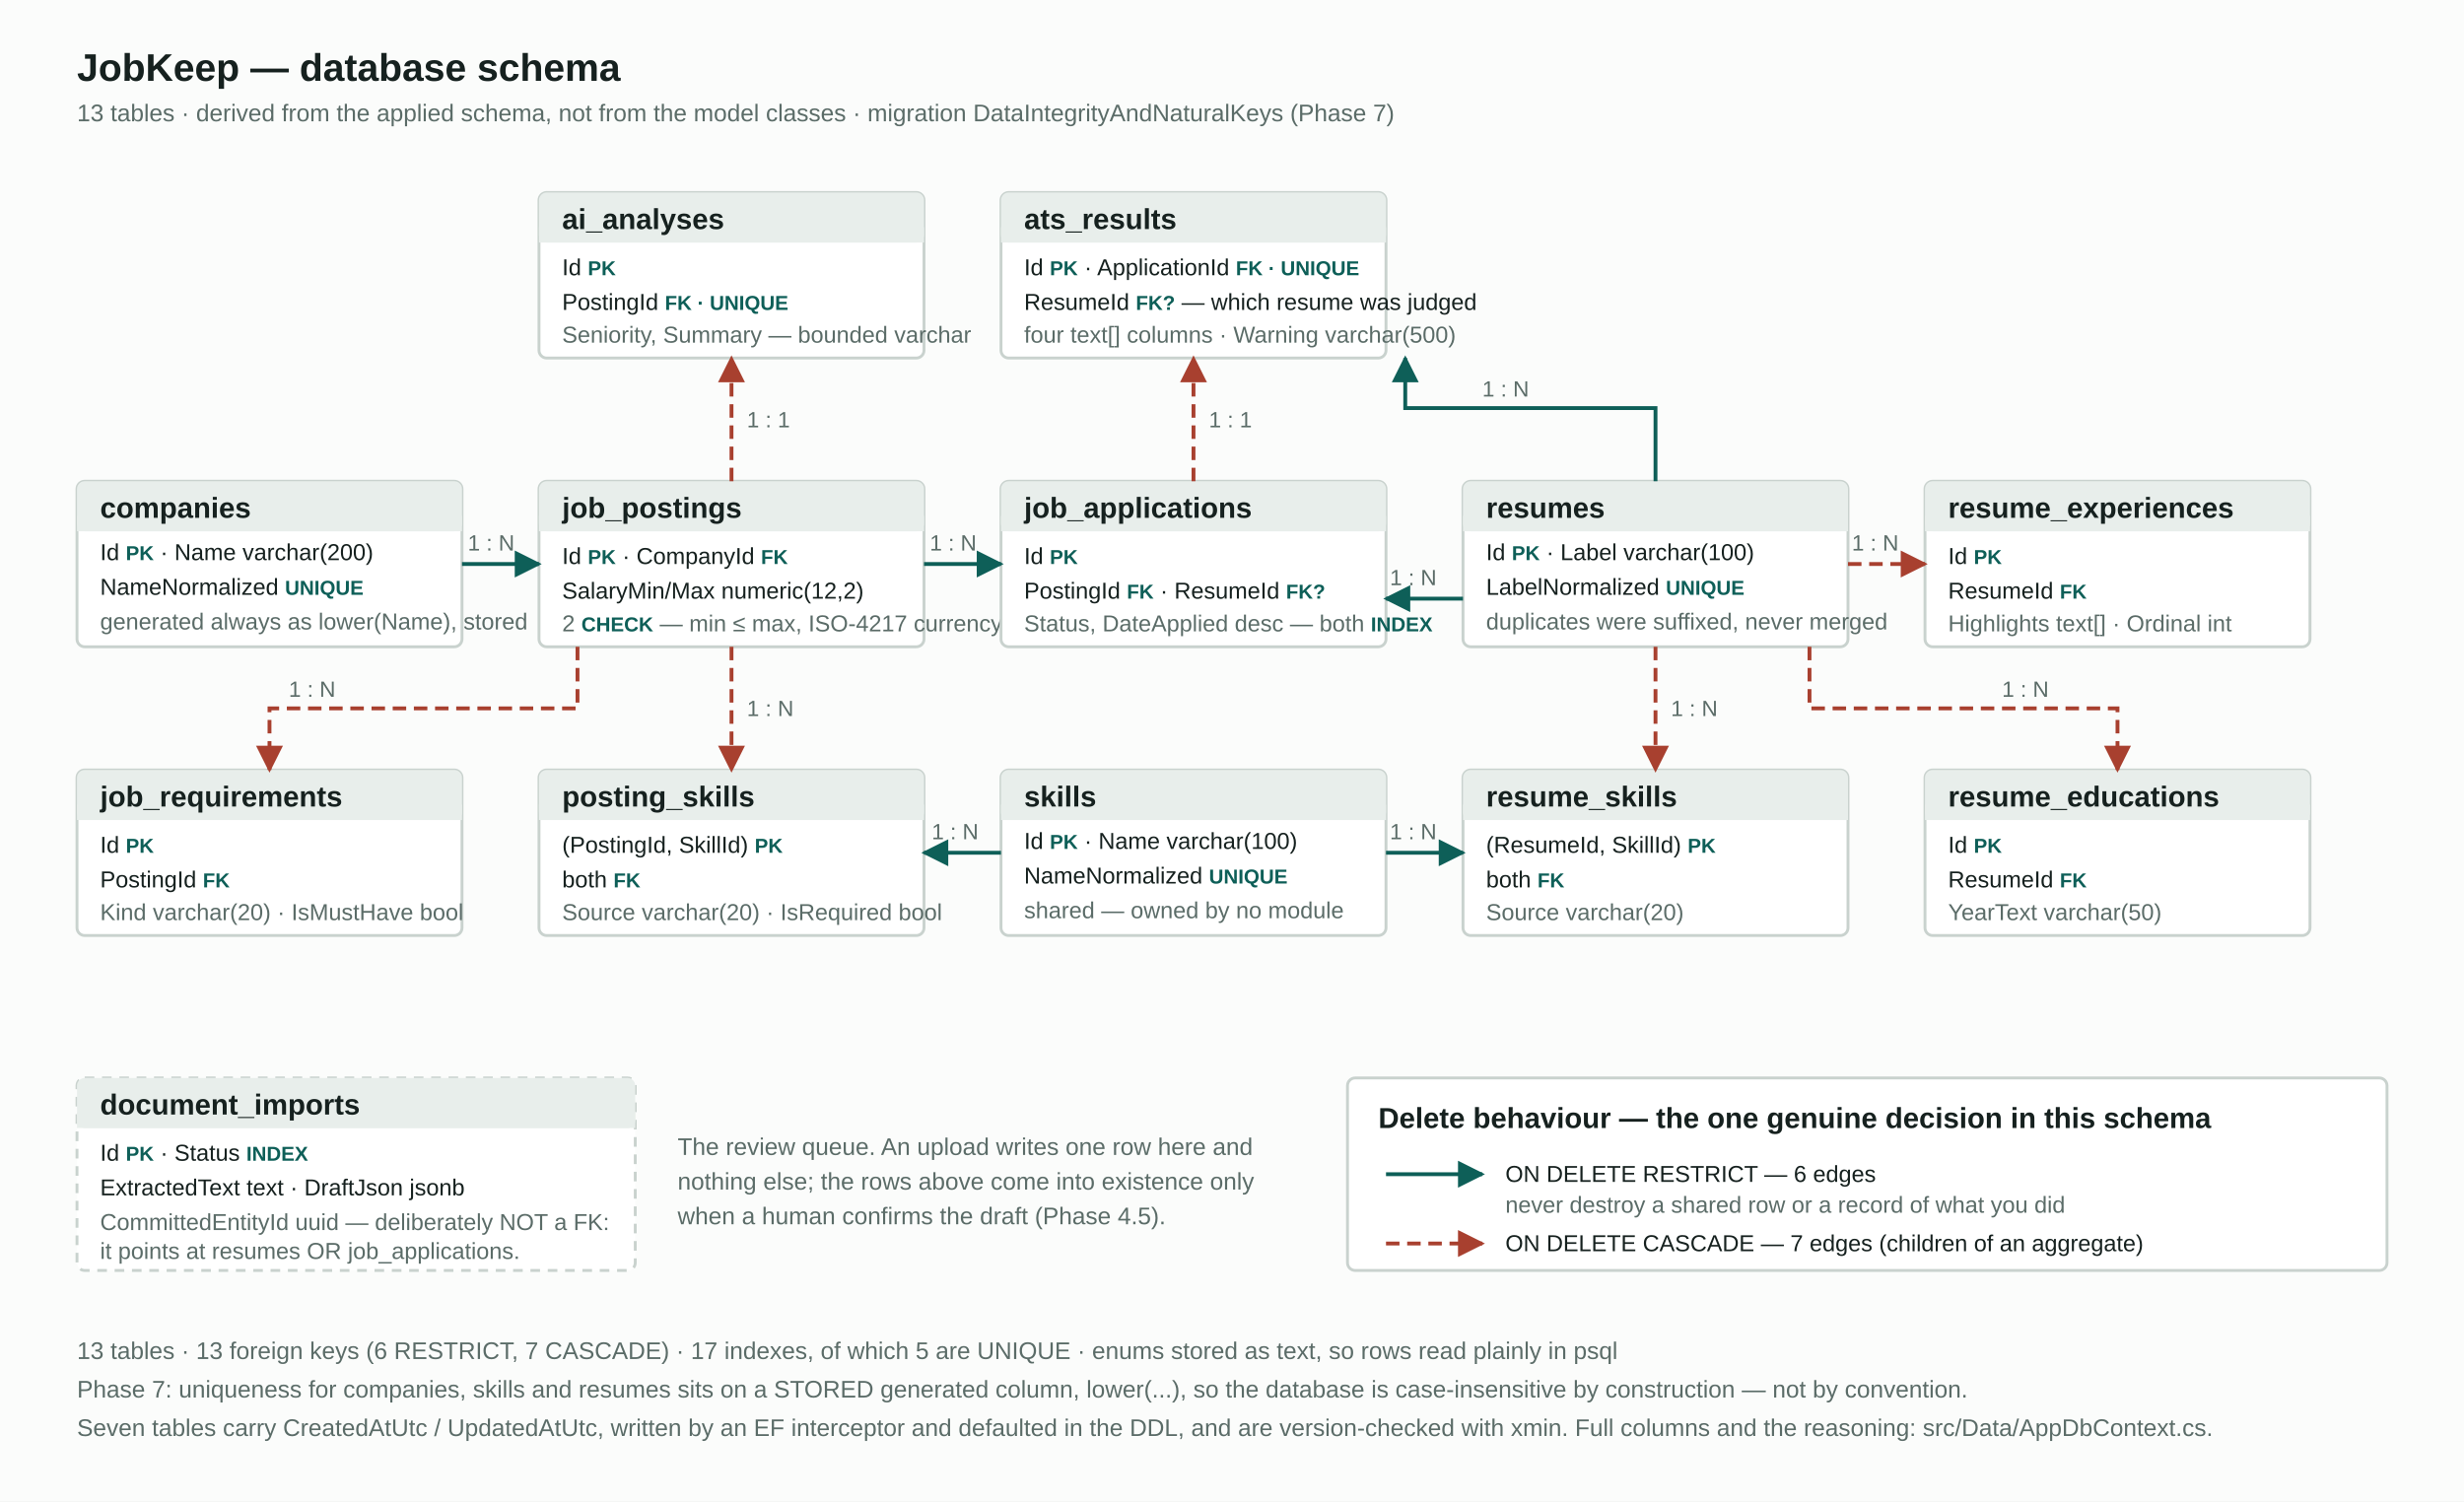
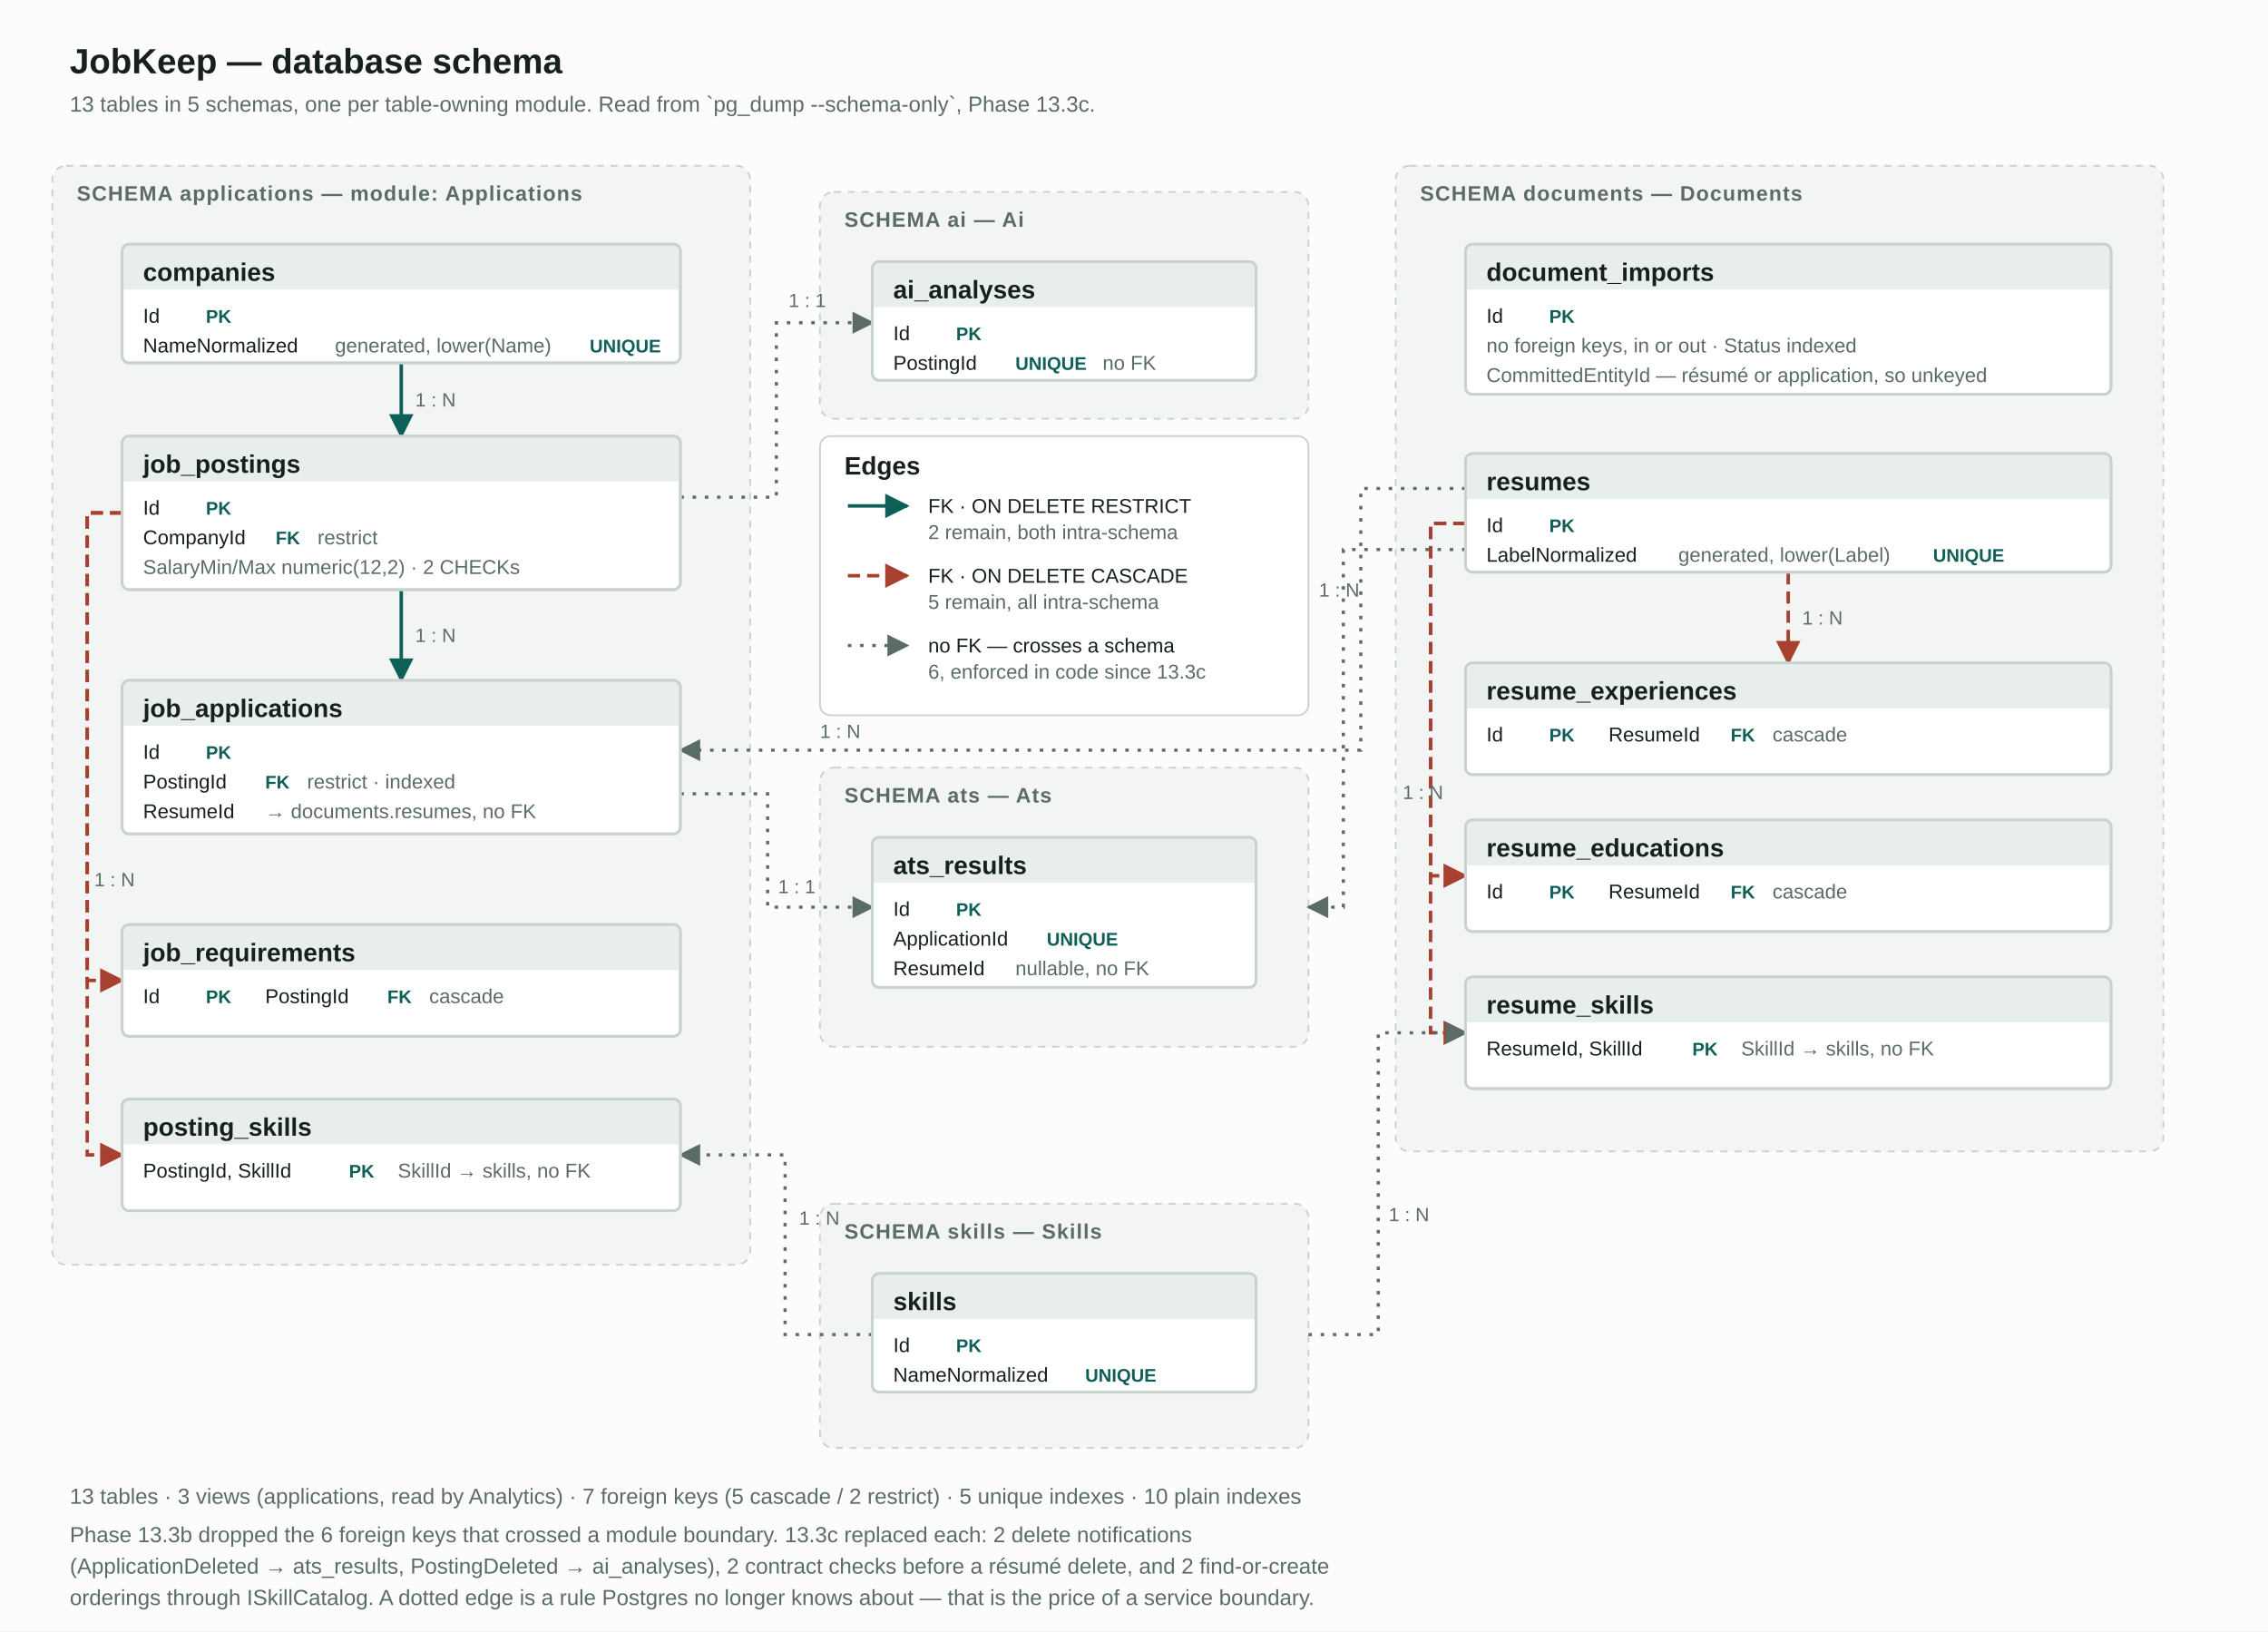
- <svg xmlns="http://www.w3.org/2000/svg" viewBox="0 0 1280 780" width="1280" height="780" role="img" aria-labelledby="erdTitle erdDesc" font-family="'Segoe UI', 'Helvetica Neue', Arial, sans-serif">
-   <rect x="0" y="0" width="1280" height="780" fill="#FBFCFB" />
+ <svg xmlns="http://www.w3.org/2000/svg" viewBox="0 0 1300 935" width="1300" height="935" role="img" aria-labelledby="erdTitle erdDesc" font-family="'Segoe UI', 'Helvetica Neue', Arial, sans-serif">
+   <rect x="0" y="0" width="1300" height="935" fill="#FBFCFB" />
  <defs>
    <marker id="restrictArrow" viewBox="0 0 10 10" refX="9" refY="5" markerWidth="7" markerHeight="7" orient="auto-start-reverse">
      <path d="M 0 0 L 10 5 L 0 10 z" fill="#0E5F58" />
    </marker>
    <marker id="cascadeArrow" viewBox="0 0 10 10" refX="9" refY="5" markerWidth="7" markerHeight="7" orient="auto-start-reverse">
      <path d="M 0 0 L 10 5 L 0 10 z" fill="#A8402F" />
    </marker>
+     <marker id="codeArrow" viewBox="0 0 10 10" refX="9" refY="5" markerWidth="7" markerHeight="7" orient="auto-start-reverse">
+       <path d="M 0 0 L 10 5 L 0 10 z" fill="#5B6C68" />
+     </marker>
  </defs>
  <style>
    .tbl   { fill:#FFFFFF; stroke:#C9D2CE; stroke-width:1.5; }
    .hdr   { fill:#E8EEEB; }
-     .name  { fill:#16211F; font-size:15px; font-weight:600; }
-     .col   { fill:#16211F; font-size:12px; }
-     .type  { fill:#5B6C68; font-size:12px; }
-     .card  { fill:#5B6C68; font-size:11.5px; }
+     .grp   { fill:#F2F5F4; stroke:#C9D2CE; stroke-width:1; stroke-dasharray:4 4; }
+     .glbl  { fill:#5B6C68; font-size:12px; font-weight:600; letter-spacing:0.6px; }
+     .name  { fill:#16211F; font-size:14.5px; font-weight:600; }
+     .col   { fill:#16211F; font-size:11.5px; }
+     .type  { fill:#5B6C68; font-size:11.5px; }
+     .card  { fill:#5B6C68; font-size:11px; }
    .rule  { stroke:#0E5F58; stroke-width:2; fill:none; }
    .casc  { stroke:#A8402F; stroke-width:2; fill:none; stroke-dasharray:7 4; }
+     .code  { stroke:#5B6C68; stroke-width:1.8; fill:none; stroke-dasharray:2 5; }
    .h1    { fill:#16211F; font-size:20px; font-weight:600; }
    .sub   { fill:#5B6C68; font-size:12.5px; }
    .tag   { fill:#0E5F58; font-size:10.5px; font-weight:600; }
  </style>
  <text class="h1" x="40" y="42">JobKeep — database schema</text>
-   <text class="sub" x="40" y="63">13 tables · derived from the applied schema, not from the model classes · migration DataIntegrityAndNaturalKeys (Phase 7)</text>
-   <g>
-     <rect class="tbl" x="280" y="100" width="200" height="86" rx="4" />
-     <rect class="hdr" x="280" y="100" width="200" height="26" rx="4" />
-     <rect class="hdr" x="280" y="118" width="200" height="8" />
-     <text class="name" x="292" y="119">ai_analyses</text>
-     <text class="col" x="292" y="143">Id <tspan class="tag">PK</tspan>
-     </text>
-     <text class="col" x="292" y="161">PostingId <tspan class="tag">FK · UNIQUE</tspan>
-     </text>
-     <text class="type" x="292" y="178">Seniority, Summary — bounded varchar</text>
-   </g>
-   <g>
-     <rect class="tbl" x="520" y="100" width="200" height="86" rx="4" />
-     <rect class="hdr" x="520" y="100" width="200" height="26" rx="4" />
-     <rect class="hdr" x="520" y="118" width="200" height="8" />
-     <text class="name" x="532" y="119">ats_results</text>
-     <text class="col" x="532" y="143">Id <tspan class="tag">PK</tspan> · ApplicationId <tspan class="tag">FK · UNIQUE</tspan>
-     </text>
-     <text class="col" x="532" y="161">ResumeId <tspan class="tag">FK?</tspan> — which resume was judged</text>
-     <text class="type" x="532" y="178">four text[] columns · Warning varchar(500)</text>
-   </g>
-   <g>
-     <rect class="tbl" x="40" y="250" width="200" height="86" rx="4" />
-     <rect class="hdr" x="40" y="250" width="200" height="26" rx="4" />
-     <rect class="hdr" x="40" y="268" width="200" height="8" />
-     <text class="name" x="52" y="269">companies</text>
-     <text class="col" x="52" y="291">Id <tspan class="tag">PK</tspan> · Name varchar(200)</text>
-     <text class="col" x="52" y="309">NameNormalized <tspan class="tag">UNIQUE</tspan>
-     </text>
-     <text class="type" x="52" y="327">generated always as lower(Name), stored</text>
-   </g>
-   <g>
-     <rect class="tbl" x="280" y="250" width="200" height="86" rx="4" />
-     <rect class="hdr" x="280" y="250" width="200" height="26" rx="4" />
-     <rect class="hdr" x="280" y="268" width="200" height="8" />
-     <text class="name" x="292" y="269">job_postings</text>
-     <text class="col" x="292" y="293">Id <tspan class="tag">PK</tspan> · CompanyId <tspan class="tag">FK</tspan>
-     </text>
-     <text class="col" x="292" y="311">SalaryMin/Max numeric(12,2)</text>
-     <text class="type" x="292" y="328">2 <tspan class="tag">CHECK</tspan> — min ≤ max, ISO-4217 currency</text>
-   </g>
-   <g>
-     <rect class="tbl" x="520" y="250" width="200" height="86" rx="4" />
-     <rect class="hdr" x="520" y="250" width="200" height="26" rx="4" />
-     <rect class="hdr" x="520" y="268" width="200" height="8" />
-     <text class="name" x="532" y="269">job_applications</text>
-     <text class="col" x="532" y="293">Id <tspan class="tag">PK</tspan>
-     </text>
-     <text class="col" x="532" y="311">PostingId <tspan class="tag">FK</tspan> · ResumeId <tspan class="tag">FK?</tspan>
-     </text>
-     <text class="type" x="532" y="328">Status, DateApplied desc — both <tspan class="tag">INDEX</tspan>
-     </text>
-   </g>
-   <g>
-     <rect class="tbl" x="760" y="250" width="200" height="86" rx="4" />
-     <rect class="hdr" x="760" y="250" width="200" height="26" rx="4" />
-     <rect class="hdr" x="760" y="268" width="200" height="8" />
-     <text class="name" x="772" y="269">resumes</text>
-     <text class="col" x="772" y="291">Id <tspan class="tag">PK</tspan> · Label varchar(100)</text>
-     <text class="col" x="772" y="309">LabelNormalized <tspan class="tag">UNIQUE</tspan>
-     </text>
-     <text class="type" x="772" y="327">duplicates were suffixed, never merged</text>
-   </g>
-   <g>
-     <rect class="tbl" x="1000" y="250" width="200" height="86" rx="4" />
-     <rect class="hdr" x="1000" y="250" width="200" height="26" rx="4" />
-     <rect class="hdr" x="1000" y="268" width="200" height="8" />
-     <text class="name" x="1012" y="269">resume_experiences</text>
-     <text class="col" x="1012" y="293">Id <tspan class="tag">PK</tspan>
-     </text>
-     <text class="col" x="1012" y="311">ResumeId <tspan class="tag">FK</tspan>
-     </text>
-     <text class="type" x="1012" y="328">Highlights text[] · Ordinal int</text>
-   </g>
-   <g>
-     <rect class="tbl" x="40" y="400" width="200" height="86" rx="4" />
-     <rect class="hdr" x="40" y="400" width="200" height="26" rx="4" />
-     <rect class="hdr" x="40" y="418" width="200" height="8" />
-     <text class="name" x="52" y="419">job_requirements</text>
-     <text class="col" x="52" y="443">Id <tspan class="tag">PK</tspan>
-     </text>
-     <text class="col" x="52" y="461">PostingId <tspan class="tag">FK</tspan>
-     </text>
-     <text class="type" x="52" y="478">Kind varchar(20) · IsMustHave bool</text>
-   </g>
-   <g>
-     <rect class="tbl" x="280" y="400" width="200" height="86" rx="4" />
-     <rect class="hdr" x="280" y="400" width="200" height="26" rx="4" />
-     <rect class="hdr" x="280" y="418" width="200" height="8" />
-     <text class="name" x="292" y="419">posting_skills</text>
-     <text class="col" x="292" y="443">(PostingId, SkillId) <tspan class="tag">PK</tspan>
-     </text>
-     <text class="col" x="292" y="461">both <tspan class="tag">FK</tspan>
-     </text>
-     <text class="type" x="292" y="478">Source varchar(20) · IsRequired bool</text>
-   </g>
-   <g>
-     <rect class="tbl" x="520" y="400" width="200" height="86" rx="4" />
-     <rect class="hdr" x="520" y="400" width="200" height="26" rx="4" />
-     <rect class="hdr" x="520" y="418" width="200" height="8" />
-     <text class="name" x="532" y="419">skills</text>
-     <text class="col" x="532" y="441">Id <tspan class="tag">PK</tspan> · Name varchar(100)</text>
-     <text class="col" x="532" y="459">NameNormalized <tspan class="tag">UNIQUE</tspan>
-     </text>
-     <text class="type" x="532" y="477">shared — owned by no module</text>
-   </g>
-   <g>
-     <rect class="tbl" x="760" y="400" width="200" height="86" rx="4" />
-     <rect class="hdr" x="760" y="400" width="200" height="26" rx="4" />
-     <rect class="hdr" x="760" y="418" width="200" height="8" />
-     <text class="name" x="772" y="419">resume_skills</text>
-     <text class="col" x="772" y="443">(ResumeId, SkillId) <tspan class="tag">PK</tspan>
-     </text>
-     <text class="col" x="772" y="461">both <tspan class="tag">FK</tspan>
-     </text>
-     <text class="type" x="772" y="478">Source varchar(20)</text>
-   </g>
-   <g>
-     <rect class="tbl" x="1000" y="400" width="200" height="86" rx="4" />
-     <rect class="hdr" x="1000" y="400" width="200" height="26" rx="4" />
-     <rect class="hdr" x="1000" y="418" width="200" height="8" />
-     <text class="name" x="1012" y="419">resume_educations</text>
-     <text class="col" x="1012" y="443">Id <tspan class="tag">PK</tspan>
-     </text>
-     <text class="col" x="1012" y="461">ResumeId <tspan class="tag">FK</tspan>
-     </text>
-     <text class="type" x="1012" y="478">YearText varchar(50)</text>
-   </g>
-   <g>
-     <rect class="tbl" x="40" y="560" width="290" height="100" rx="4" stroke-dasharray="5 4" />
-     <rect class="hdr" x="40" y="560" width="290" height="26" rx="4" />
-     <rect class="hdr" x="40" y="578" width="290" height="8" />
-     <text class="name" x="52" y="579">document_imports</text>
-     <text class="col" x="52" y="603">Id <tspan class="tag">PK</tspan> · Status <tspan class="tag">INDEX</tspan>
-     </text>
-     <text class="col" x="52" y="621">ExtractedText text · DraftJson jsonb</text>
-     <text class="type" x="52" y="639">CommittedEntityId uuid — deliberately NOT a FK:</text>
-     <text class="type" x="52" y="654">it points at resumes OR job_applications.</text>
-   </g>
-   <text class="sub" x="352" y="600">The review queue. An upload writes one row here and</text>
-   <text class="sub" x="352" y="618">nothing else; the rows above come into existence only</text>
-   <text class="sub" x="352" y="636">when a human confirms the draft (Phase 4.5).</text>
-   <path class="rule" d="M 240 293 H 280" marker-end="url(#restrictArrow)" />
-   <text class="card" x="243" y="286">1 : N</text>
-   <path class="casc" d="M 380 250 V 186" marker-end="url(#cascadeArrow)" />
-   <text class="card" x="388" y="222">1 : 1</text>
-   <path class="rule" d="M 480 293 H 520" marker-end="url(#restrictArrow)" />
-   <text class="card" x="483" y="286">1 : N</text>
-   <path class="casc" d="M 380 336 V 400" marker-end="url(#cascadeArrow)" />
-   <text class="card" x="388" y="372">1 : N</text>
-   <path class="casc" d="M 300 336 V 368 H 140 V 400" marker-end="url(#cascadeArrow)" />
-   <text class="card" x="150" y="362">1 : N</text>
-   <path class="casc" d="M 620 250 V 186" marker-end="url(#cascadeArrow)" />
-   <text class="card" x="628" y="222">1 : 1</text>
-   <path class="rule" d="M 860 250 V 212 H 730 V 186" marker-end="url(#restrictArrow)" />
-   <text class="card" x="770" y="206">1 : N</text>
-   <path class="rule" d="M 760 311 H 720" marker-end="url(#restrictArrow)" />
-   <text class="card" x="722" y="304">1 : N</text>
-   <path class="casc" d="M 860 336 V 400" marker-end="url(#cascadeArrow)" />
-   <text class="card" x="868" y="372">1 : N</text>
-   <path class="casc" d="M 960 293 H 1000" marker-end="url(#cascadeArrow)" />
-   <text class="card" x="962" y="286">1 : N</text>
-   <path class="casc" d="M 940 336 V 368 H 1100 V 400" marker-end="url(#cascadeArrow)" />
-   <text class="card" x="1040" y="362">1 : N</text>
-   <path class="rule" d="M 520 443 H 480" marker-end="url(#restrictArrow)" />
-   <text class="card" x="484" y="436">1 : N</text>
-   <path class="rule" d="M 720 443 H 760" marker-end="url(#restrictArrow)" />
-   <text class="card" x="722" y="436">1 : N</text>
-   <g>
-     <rect x="700" y="560" width="540" height="100" rx="4" fill="#FFFFFF" stroke="#C9D2CE" stroke-width="1.5" />
-     <text class="name" x="716" y="586">Delete behaviour — the one genuine decision in this schema</text>
-     <path class="rule" d="M 720 610 H 770" marker-end="url(#restrictArrow)" />
-     <text class="col" x="782" y="614">ON DELETE RESTRICT — 6 edges</text>
-     <text class="type" x="782" y="630">never destroy a shared row or a record of what you did</text>
-     <path class="casc" d="M 720 646 H 770" marker-end="url(#cascadeArrow)" />
-     <text class="col" x="782" y="650">ON DELETE CASCADE — 7 edges (children of an aggregate)</text>
-   </g>
-   <text class="sub" x="40" y="706">13 tables · 13 foreign keys (6 RESTRICT, 7 CASCADE) · 17 indexes, of which 5 are UNIQUE · enums stored as text, so rows read plainly in psql</text>
-   <text class="sub" x="40" y="726">Phase 7: uniqueness for companies, skills and resumes sits on a STORED generated column, lower(...), so the database is case-insensitive by construction — not by convention.</text>
-   <text class="sub" x="40" y="746">Seven tables carry CreatedAtUtc / UpdatedAtUtc, written by an EF interceptor and defaulted in the DDL, and are version-checked with xmin. Full columns and the reasoning: src/Data/AppDbContext.cs.</text>
+   <text class="sub" x="40" y="64">13 tables in 5 schemas, one per table-owning module. Read from `pg_dump --schema-only`, Phase 13.3c.</text>
+   <rect class="grp" x="30" y="95" width="400" height="630" rx="8" />
+   <text class="glbl" x="44" y="115">SCHEMA  applications  —  module: Applications</text>
+   <rect class="grp" x="470" y="110" width="280" height="130" rx="8" />
+   <text class="glbl" x="484" y="130">SCHEMA  ai  —  Ai</text>
+   <rect class="grp" x="470" y="440" width="280" height="160" rx="8" />
+   <text class="glbl" x="484" y="460">SCHEMA  ats  —  Ats</text>
+   <rect class="grp" x="470" y="690" width="280" height="140" rx="8" />
+   <text class="glbl" x="484" y="710">SCHEMA  skills  —  Skills</text>
+   <rect class="grp" x="800" y="95" width="440" height="565" rx="8" />
+   <text class="glbl" x="814" y="115">SCHEMA  documents  —  Documents</text>
+   <path class="rule" d="M230,208 V250" marker-end="url(#restrictArrow)" />
+   <text class="card" x="238" y="233">1 : N</text>
+   <path class="rule" d="M230,338 V390" marker-end="url(#restrictArrow)" />
+   <text class="card" x="238" y="368">1 : N</text>
+   <path class="casc" d="M70,294 H50 V562 H70" marker-end="url(#cascadeArrow)" />
+   <path class="casc" d="M70,294 H50 V662 H70" marker-end="url(#cascadeArrow)" />
+   <text class="card" x="54" y="508">1 : N</text>
+   <path class="casc" d="M1025,328 V380" marker-end="url(#cascadeArrow)" />
+   <text class="card" x="1033" y="358">1 : N</text>
+   <path class="casc" d="M840,300 H820 V502 H840" marker-end="url(#cascadeArrow)" />
+   <path class="casc" d="M840,300 H820 V592 H840" marker-end="url(#cascadeArrow)" />
+   <text class="card" x="804" y="458">1 : N</text>
+   <path class="code" d="M390,285 H445 V185 H500" marker-end="url(#codeArrow)" />
+   <text class="card" x="452" y="176">1 : 1</text>
+   <path class="code" d="M390,455 H440 V520 H500" marker-end="url(#codeArrow)" />
+   <text class="card" x="446" y="512">1 : 1</text>
+   <path class="code" d="M840,280 H780 V430 H390" marker-end="url(#codeArrow)" />
+   <text class="card" x="470" y="423">1 : N</text>
+   <path class="code" d="M840,315 H770 V520 H750" marker-end="url(#codeArrow)" />
+   <text class="card" x="756" y="342">1 : N</text>
+   <path class="code" d="M500,765 H450 V662 H390" marker-end="url(#codeArrow)" />
+   <text class="card" x="458" y="702">1 : N</text>
+   <path class="code" d="M750,765 H790 V592 H840" marker-end="url(#codeArrow)" />
+   <text class="card" x="796" y="700">1 : N</text>
+   <g>
+     <rect class="tbl" x="70" y="140" width="320" height="68" rx="4" />
+     <path class="hdr" d="M70,144 a4,4 0 0 1 4,-4 h312 a4,4 0 0 1 4,4 v22 h-320 z" />
+     <rect x="70" y="140" width="320" height="68" rx="4" fill="none" stroke="#C9D2CE" stroke-width="1.5" />
+     <text class="name" x="82" y="161">companies</text>
+     <text class="col" x="82" y="185">Id</text>
+     <text class="tag" x="118" y="185">PK</text>
+     <text class="col" x="82" y="202">NameNormalized</text>
+     <text class="type" x="192" y="202">generated, lower(Name)</text>
+     <text class="tag" x="338" y="202">UNIQUE</text>
+   </g>
+   <g>
+     <rect class="tbl" x="70" y="250" width="320" height="88" rx="4" />
+     <path class="hdr" d="M70,254 a4,4 0 0 1 4,-4 h312 a4,4 0 0 1 4,4 v22 h-320 z" />
+     <rect x="70" y="250" width="320" height="88" rx="4" fill="none" stroke="#C9D2CE" stroke-width="1.5" />
+     <text class="name" x="82" y="271">job_postings</text>
+     <text class="col" x="82" y="295">Id</text>
+     <text class="tag" x="118" y="295">PK</text>
+     <text class="col" x="82" y="312">CompanyId</text>
+     <text class="tag" x="158" y="312">FK</text>
+     <text class="type" x="182" y="312">restrict</text>
+     <text class="type" x="82" y="329">SalaryMin/Max numeric(12,2) · 2 CHECKs</text>
+   </g>
+   <g>
+     <rect class="tbl" x="70" y="390" width="320" height="88" rx="4" />
+     <path class="hdr" d="M70,394 a4,4 0 0 1 4,-4 h312 a4,4 0 0 1 4,4 v22 h-320 z" />
+     <rect x="70" y="390" width="320" height="88" rx="4" fill="none" stroke="#C9D2CE" stroke-width="1.5" />
+     <text class="name" x="82" y="411">job_applications</text>
+     <text class="col" x="82" y="435">Id</text>
+     <text class="tag" x="118" y="435">PK</text>
+     <text class="col" x="82" y="452">PostingId</text>
+     <text class="tag" x="152" y="452">FK</text>
+     <text class="type" x="176" y="452">restrict · indexed</text>
+     <text class="col" x="82" y="469">ResumeId</text>
+     <text class="type" x="152" y="469">→ documents.resumes, no FK</text>
+   </g>
+   <g>
+     <rect class="tbl" x="70" y="530" width="320" height="64" rx="4" />
+     <path class="hdr" d="M70,534 a4,4 0 0 1 4,-4 h312 a4,4 0 0 1 4,4 v22 h-320 z" />
+     <rect x="70" y="530" width="320" height="64" rx="4" fill="none" stroke="#C9D2CE" stroke-width="1.5" />
+     <text class="name" x="82" y="551">job_requirements</text>
+     <text class="col" x="82" y="575">Id</text>
+     <text class="tag" x="118" y="575">PK</text>
+     <text class="col" x="152" y="575">PostingId</text>
+     <text class="tag" x="222" y="575">FK</text>
+     <text class="type" x="246" y="575">cascade</text>
+   </g>
+   <g>
+     <rect class="tbl" x="70" y="630" width="320" height="64" rx="4" />
+     <path class="hdr" d="M70,634 a4,4 0 0 1 4,-4 h312 a4,4 0 0 1 4,4 v22 h-320 z" />
+     <rect x="70" y="630" width="320" height="64" rx="4" fill="none" stroke="#C9D2CE" stroke-width="1.5" />
+     <text class="name" x="82" y="651">posting_skills</text>
+     <text class="col" x="82" y="675">PostingId, SkillId</text>
+     <text class="tag" x="200" y="675">PK</text>
+     <text class="type" x="228" y="675">SkillId → skills, no FK</text>
+   </g>
+   <g>
+     <rect class="tbl" x="500" y="150" width="220" height="68" rx="4" />
+     <path class="hdr" d="M500,154 a4,4 0 0 1 4,-4 h212 a4,4 0 0 1 4,4 v22 h-220 z" />
+     <rect x="500" y="150" width="220" height="68" rx="4" fill="none" stroke="#C9D2CE" stroke-width="1.5" />
+     <text class="name" x="512" y="171">ai_analyses</text>
+     <text class="col" x="512" y="195">Id</text>
+     <text class="tag" x="548" y="195">PK</text>
+     <text class="col" x="512" y="212">PostingId</text>
+     <text class="tag" x="582" y="212">UNIQUE</text>
+     <text class="type" x="632" y="212">no FK</text>
+   </g>
+   <g>
+     <rect class="tbl" x="500" y="480" width="220" height="86" rx="4" />
+     <path class="hdr" d="M500,484 a4,4 0 0 1 4,-4 h212 a4,4 0 0 1 4,4 v22 h-220 z" />
+     <rect x="500" y="480" width="220" height="86" rx="4" fill="none" stroke="#C9D2CE" stroke-width="1.5" />
+     <text class="name" x="512" y="501">ats_results</text>
+     <text class="col" x="512" y="525">Id</text>
+     <text class="tag" x="548" y="525">PK</text>
+     <text class="col" x="512" y="542">ApplicationId</text>
+     <text class="tag" x="600" y="542">UNIQUE</text>
+     <text class="col" x="512" y="559">ResumeId</text>
+     <text class="type" x="582" y="559">nullable, no FK</text>
+   </g>
+   <g>
+     <rect class="tbl" x="500" y="730" width="220" height="68" rx="4" />
+     <path class="hdr" d="M500,734 a4,4 0 0 1 4,-4 h212 a4,4 0 0 1 4,4 v22 h-220 z" />
+     <rect x="500" y="730" width="220" height="68" rx="4" fill="none" stroke="#C9D2CE" stroke-width="1.5" />
+     <text class="name" x="512" y="751">skills</text>
+     <text class="col" x="512" y="775">Id</text>
+     <text class="tag" x="548" y="775">PK</text>
+     <text class="col" x="512" y="792">NameNormalized</text>
+     <text class="tag" x="622" y="792">UNIQUE</text>
+   </g>
+   <g>
+     <rect class="tbl" x="840" y="140" width="370" height="86" rx="4" />
+     <path class="hdr" d="M840,144 a4,4 0 0 1 4,-4 h362 a4,4 0 0 1 4,4 v22 h-370 z" />
+     <rect x="840" y="140" width="370" height="86" rx="4" fill="none" stroke="#C9D2CE" stroke-width="1.5" />
+     <text class="name" x="852" y="161">document_imports</text>
+     <text class="col" x="852" y="185">Id</text>
+     <text class="tag" x="888" y="185">PK</text>
+     <text class="type" x="852" y="202">no foreign keys, in or out · Status indexed</text>
+     <text class="type" x="852" y="219">CommittedEntityId — résumé or application, so unkeyed</text>
+   </g>
+   <g>
+     <rect class="tbl" x="840" y="260" width="370" height="68" rx="4" />
+     <path class="hdr" d="M840,264 a4,4 0 0 1 4,-4 h362 a4,4 0 0 1 4,4 v22 h-370 z" />
+     <rect x="840" y="260" width="370" height="68" rx="4" fill="none" stroke="#C9D2CE" stroke-width="1.5" />
+     <text class="name" x="852" y="281">resumes</text>
+     <text class="col" x="852" y="305">Id</text>
+     <text class="tag" x="888" y="305">PK</text>
+     <text class="col" x="852" y="322">LabelNormalized</text>
+     <text class="type" x="962" y="322">generated, lower(Label)</text>
+     <text class="tag" x="1108" y="322">UNIQUE</text>
+   </g>
+   <g>
+     <rect class="tbl" x="840" y="380" width="370" height="64" rx="4" />
+     <path class="hdr" d="M840,384 a4,4 0 0 1 4,-4 h362 a4,4 0 0 1 4,4 v22 h-370 z" />
+     <rect x="840" y="380" width="370" height="64" rx="4" fill="none" stroke="#C9D2CE" stroke-width="1.5" />
+     <text class="name" x="852" y="401">resume_experiences</text>
+     <text class="col" x="852" y="425">Id</text>
+     <text class="tag" x="888" y="425">PK</text>
+     <text class="col" x="922" y="425">ResumeId</text>
+     <text class="tag" x="992" y="425">FK</text>
+     <text class="type" x="1016" y="425">cascade</text>
+   </g>
+   <g>
+     <rect class="tbl" x="840" y="470" width="370" height="64" rx="4" />
+     <path class="hdr" d="M840,474 a4,4 0 0 1 4,-4 h362 a4,4 0 0 1 4,4 v22 h-370 z" />
+     <rect x="840" y="470" width="370" height="64" rx="4" fill="none" stroke="#C9D2CE" stroke-width="1.5" />
+     <text class="name" x="852" y="491">resume_educations</text>
+     <text class="col" x="852" y="515">Id</text>
+     <text class="tag" x="888" y="515">PK</text>
+     <text class="col" x="922" y="515">ResumeId</text>
+     <text class="tag" x="992" y="515">FK</text>
+     <text class="type" x="1016" y="515">cascade</text>
+   </g>
+   <g>
+     <rect class="tbl" x="840" y="560" width="370" height="64" rx="4" />
+     <path class="hdr" d="M840,564 a4,4 0 0 1 4,-4 h362 a4,4 0 0 1 4,4 v22 h-370 z" />
+     <rect x="840" y="560" width="370" height="64" rx="4" fill="none" stroke="#C9D2CE" stroke-width="1.5" />
+     <text class="name" x="852" y="581">resume_skills</text>
+     <text class="col" x="852" y="605">ResumeId, SkillId</text>
+     <text class="tag" x="970" y="605">PK</text>
+     <text class="type" x="998" y="605">SkillId → skills, no FK</text>
+   </g>
+   <g>
+     <rect x="470" y="250" width="280" height="160" rx="6" fill="#FFFFFF" stroke="#C9D2CE" stroke-width="1" />
+     <text class="name" x="484" y="272" font-size="13">Edges</text>
+     <path class="rule" d="M486,290 H520" marker-end="url(#restrictArrow)" />
+     <text class="col" x="532" y="294">FK · ON DELETE RESTRICT</text>
+     <text class="type" x="532" y="309">2 remain, both intra-schema</text>
+     <path class="casc" d="M486,330 H520" marker-end="url(#cascadeArrow)" />
+     <text class="col" x="532" y="334">FK · ON DELETE CASCADE</text>
+     <text class="type" x="532" y="349">5 remain, all intra-schema</text>
+     <path class="code" d="M486,370 H520" marker-end="url(#codeArrow)" />
+     <text class="col" x="532" y="374">no FK — crosses a schema</text>
+     <text class="type" x="532" y="389">6, enforced in code since 13.3c</text>
+   </g>
+   <text class="sub" x="40" y="862">13 tables · 3 views (applications, read by Analytics) · 7 foreign keys (5 cascade / 2 restrict) · 5 unique indexes · 10 plain indexes</text>
+   <text class="sub" x="40" y="884">Phase 13.3b dropped the 6 foreign keys that crossed a module boundary. 13.3c replaced each: 2 delete notifications</text>
+   <text class="sub" x="40" y="902">(ApplicationDeleted → ats_results, PostingDeleted → ai_analyses), 2 contract checks before a résumé delete, and 2 find-or-create</text>
+   <text class="sub" x="40" y="920">orderings through ISkillCatalog. A dotted edge is a rule Postgres no longer knows about — that is the price of a service boundary.</text>
</svg>
